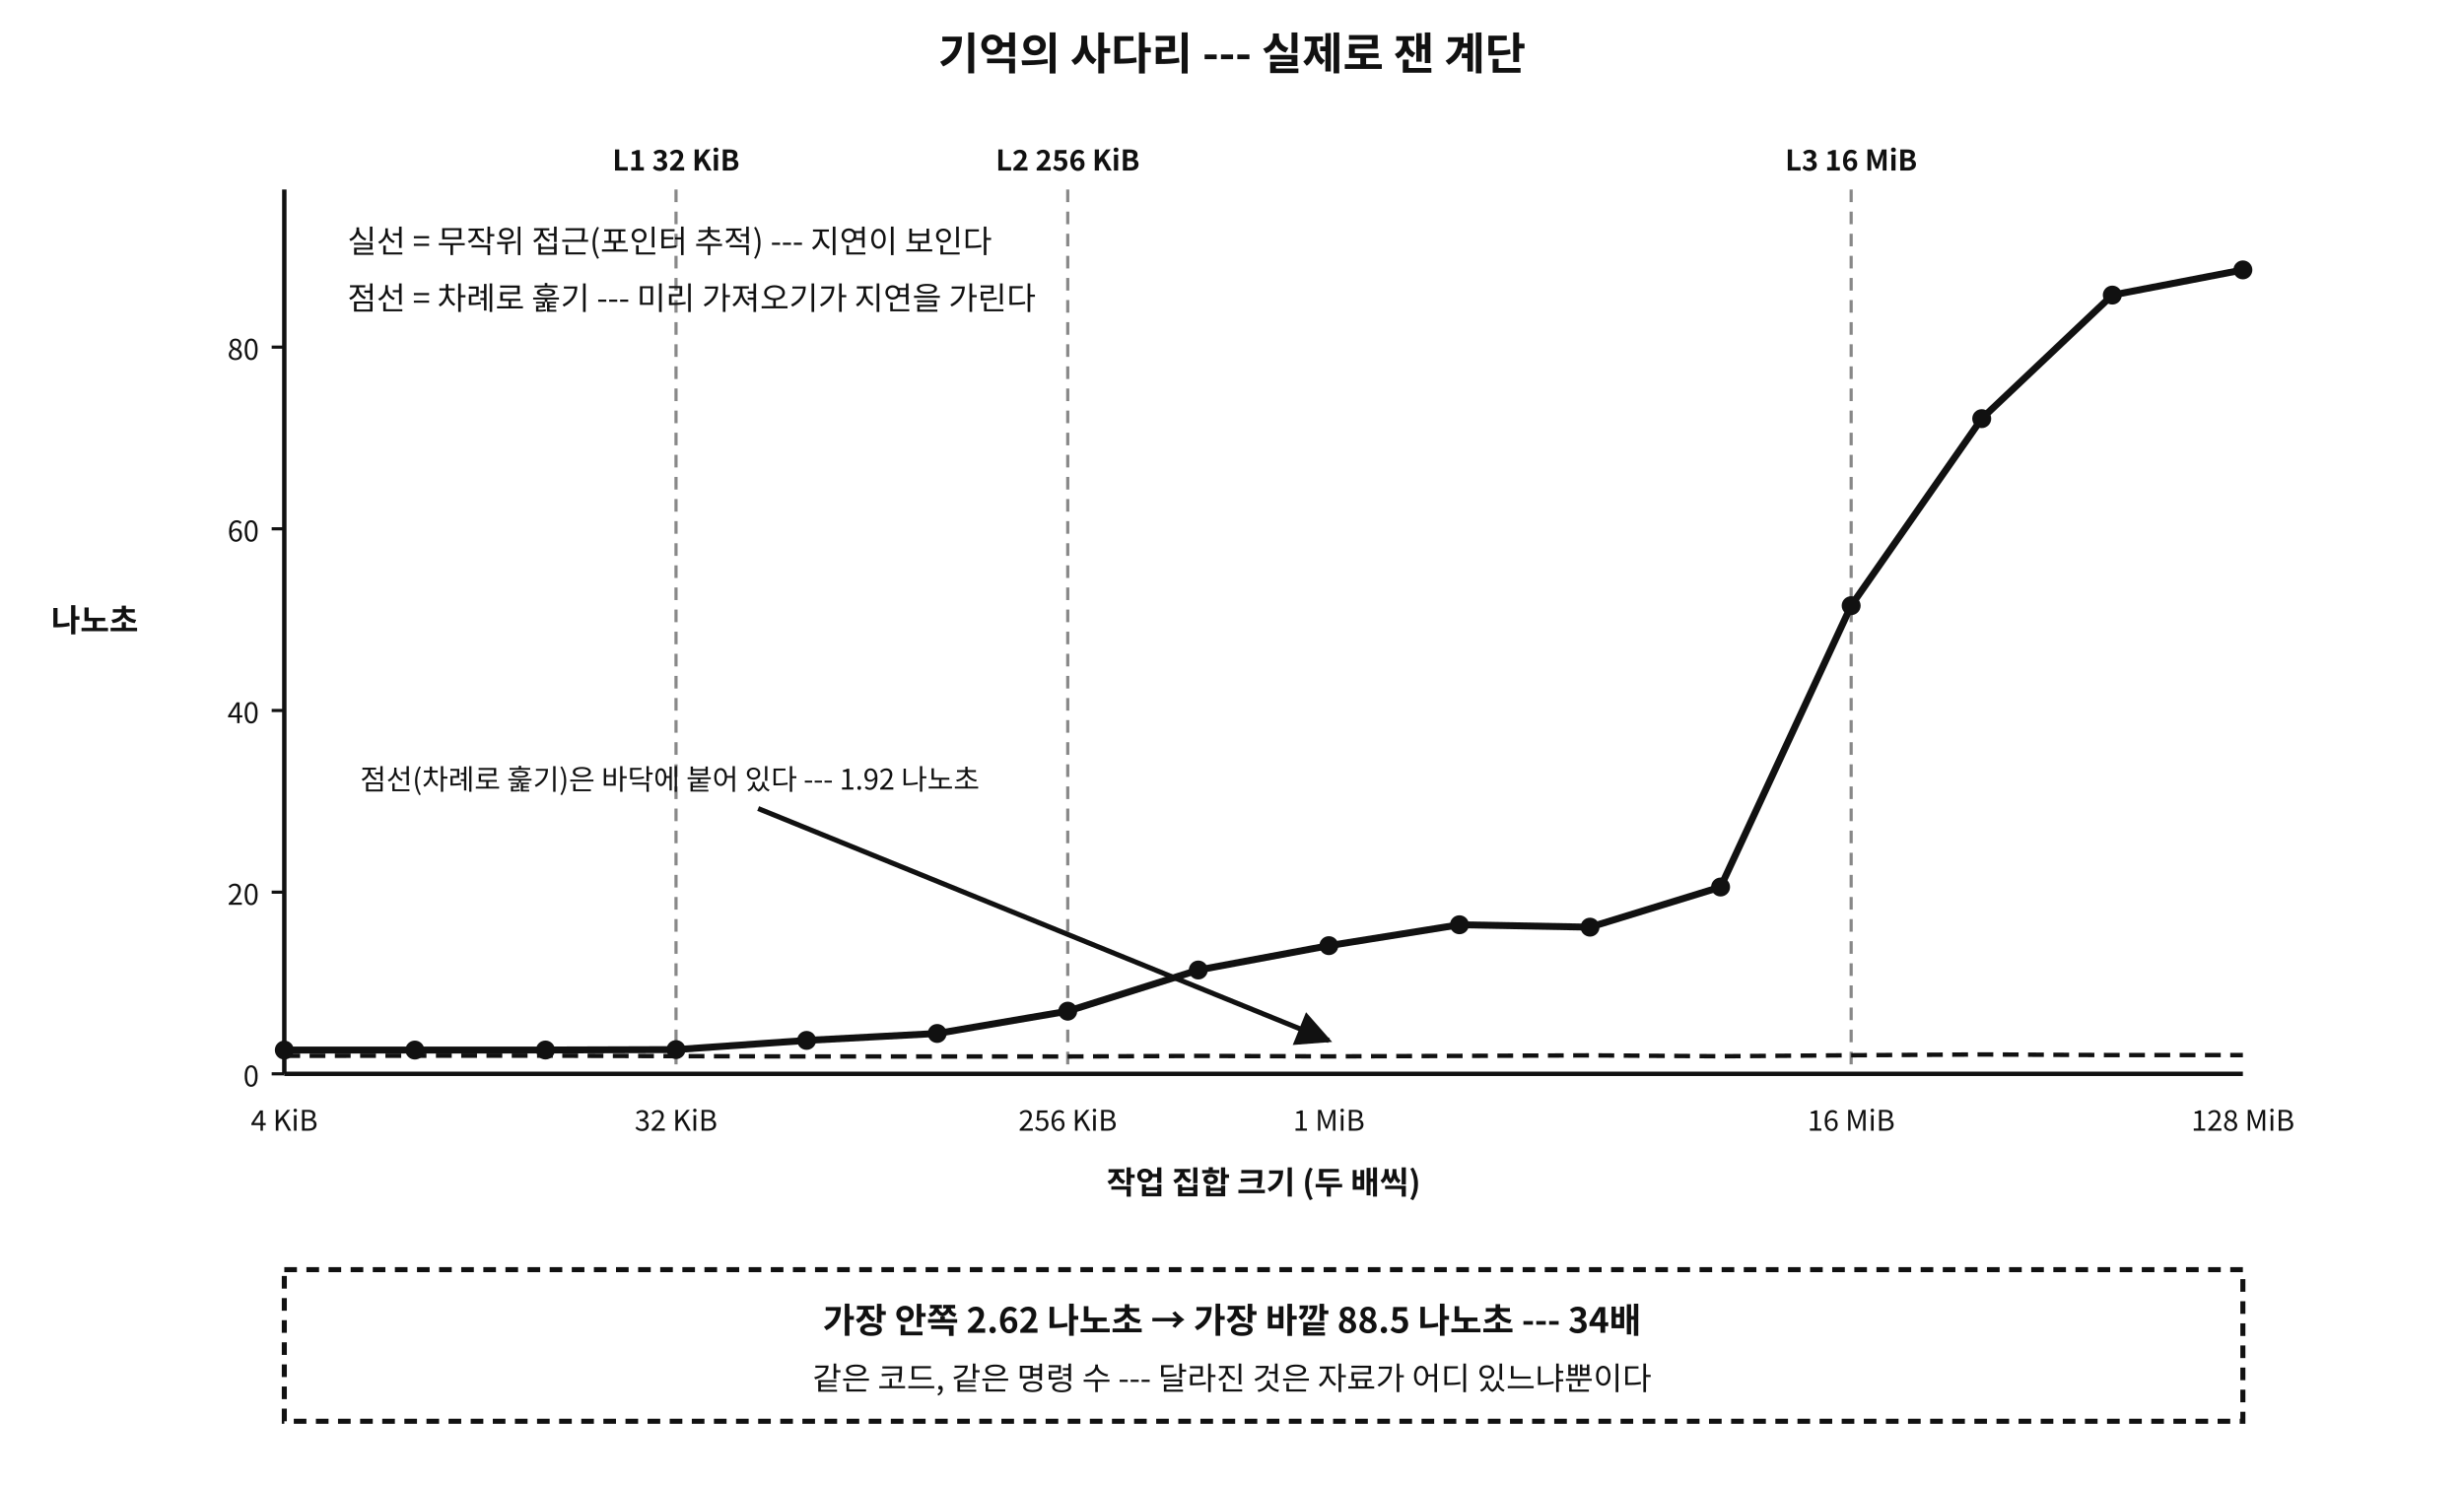
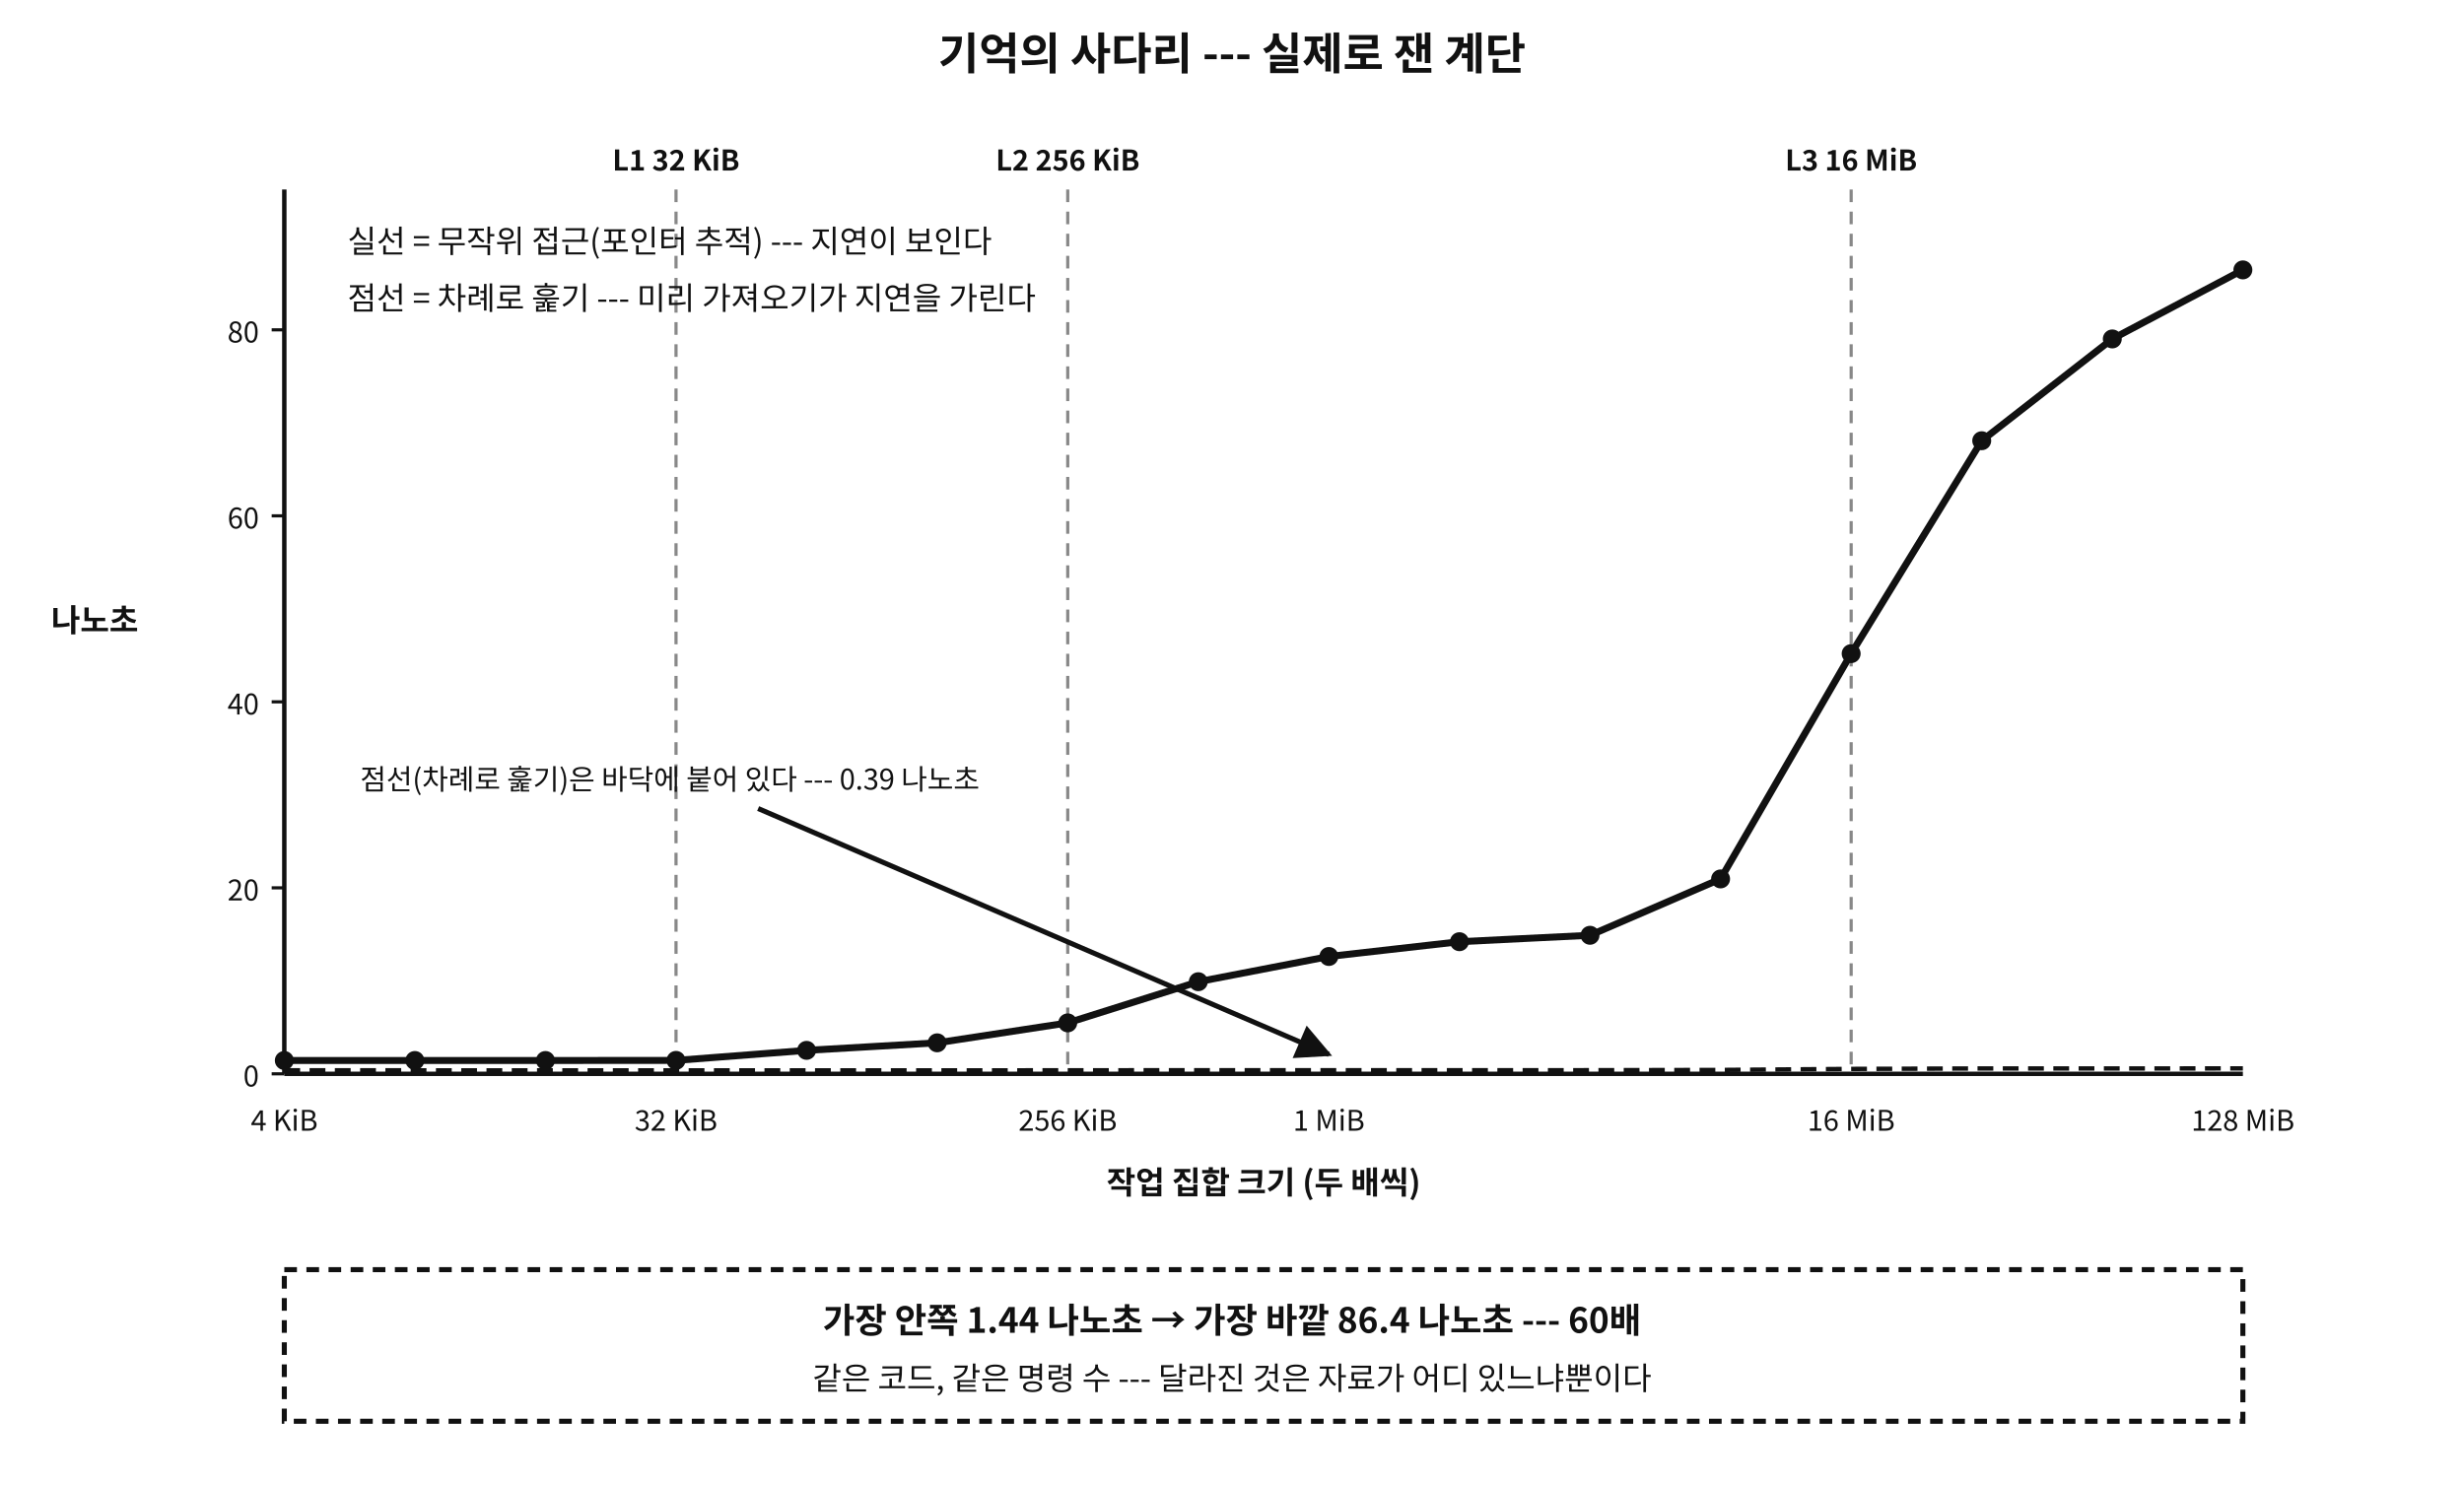
<svg xmlns="http://www.w3.org/2000/svg" viewBox="0 0 780 470" width="780" height="470" font-family="Noto Sans CJK KR, Noto Sans, sans-serif">
  <rect width="780" height="470" fill="none" />
  <defs>
    <marker id="a" viewBox="0 0 10 10" refX="9" refY="5" markerWidth="7" markerHeight="7" orient="auto-start-reverse">
      <path d="M0,0 L10,5 L0,10 z" fill="#111" />
    </marker>
    <pattern id="hatch" width="6" height="6" patternUnits="userSpaceOnUse" patternTransform="rotate(45)">
      <line x1="0" y1="0" x2="0" y2="6" stroke="#111" stroke-width="1" opacity="0.35" />
    </pattern>
  </defs>
  <text x="390.0" y="22" font-size="14" font-weight="bold" text-anchor="middle" fill="#111">기억의 사다리 --- 실제로 잰 계단</text>
  <line x1="90" y1="340" x2="710" y2="340" stroke="#111" stroke-width="1.4" />
  <line x1="90" y1="60" x2="90" y2="340" stroke="#111" stroke-width="1.4" />
  <line x1="86" y1="340.0" x2="90" y2="340.0" stroke="#111" stroke-width="1" />
  <text x="82" y="344.0" font-size="9" font-weight="normal" text-anchor="end" fill="#111">0</text>
-   <line x1="86" y1="282.478" x2="90" y2="282.478" stroke="#111" stroke-width="1" />
-   <text x="82" y="286.478" font-size="9" font-weight="normal" text-anchor="end" fill="#111">20</text>
-   <line x1="86" y1="224.955" x2="90" y2="224.955" stroke="#111" stroke-width="1" />
-   <text x="82" y="228.955" font-size="9" font-weight="normal" text-anchor="end" fill="#111">40</text>
-   <line x1="86" y1="167.433" x2="90" y2="167.433" stroke="#111" stroke-width="1" />
-   <text x="82" y="171.433" font-size="9" font-weight="normal" text-anchor="end" fill="#111">60</text>
-   <line x1="86" y1="109.91" x2="90" y2="109.91" stroke="#111" stroke-width="1" />
-   <text x="82" y="113.91" font-size="9" font-weight="normal" text-anchor="end" fill="#111">80</text>
+   <line x1="86" y1="281.109" x2="90" y2="281.109" stroke="#111" stroke-width="1" />
+   <text x="82" y="285.109" font-size="9" font-weight="normal" text-anchor="end" fill="#111">20</text>
+   <line x1="86" y1="222.218" x2="90" y2="222.218" stroke="#111" stroke-width="1" />
+   <text x="82" y="226.218" font-size="9" font-weight="normal" text-anchor="end" fill="#111">40</text>
+   <line x1="86" y1="163.326" x2="90" y2="163.326" stroke="#111" stroke-width="1" />
+   <text x="82" y="167.326" font-size="9" font-weight="normal" text-anchor="end" fill="#111">60</text>
+   <line x1="86" y1="104.435" x2="90" y2="104.435" stroke="#111" stroke-width="1" />
+   <text x="82" y="108.435" font-size="9" font-weight="normal" text-anchor="end" fill="#111">80</text>
  <text x="30" y="200.0" font-size="10" font-weight="bold" text-anchor="middle" fill="#111">나노초</text>
  <text x="400.0" y="378" font-size="10" font-weight="bold" text-anchor="middle" fill="#111">작업 집합 크기 (두 배씩)</text>
  <line x1="214.0" y1="60" x2="214.0" y2="340" stroke="#888" stroke-width="1" stroke-dasharray="4 3" />
  <text x="214.0" y="54" font-size="9" font-weight="bold" text-anchor="middle" fill="#111">L1 32 KiB</text>
  <line x1="338.0" y1="60" x2="338.0" y2="340" stroke="#888" stroke-width="1" stroke-dasharray="4 3" />
  <text x="338.0" y="54" font-size="9" font-weight="bold" text-anchor="middle" fill="#111">L2 256 KiB</text>
  <line x1="586.0" y1="60" x2="586.0" y2="340" stroke="#888" stroke-width="1" stroke-dasharray="4 3" />
  <text x="586.0" y="54" font-size="9" font-weight="bold" text-anchor="middle" fill="#111">L3 16 MiB</text>
-   <polyline points="90.0,332.473 131.333,332.473 172.667,332.456 214.0,332.324 255.333,329.413 296.667,327.221 338.0,320.158 379.333,307.126 420.667,299.412 462.0,292.8 503.333,293.559 544.667,280.85 586.0,191.768 627.333,132.551 668.667,93.43 710.0,85.455" fill="none" stroke="#111" stroke-width="2.2" />
-   <circle cx="90.0" cy="332.473" r="3" fill="#111" />
-   <circle cx="131.333" cy="332.473" r="3" fill="#111" />
-   <circle cx="172.667" cy="332.456" r="3" fill="#111" />
-   <circle cx="214.0" cy="332.324" r="3" fill="#111" />
-   <circle cx="255.333" cy="329.413" r="3" fill="#111" />
-   <circle cx="296.667" cy="327.221" r="3" fill="#111" />
-   <circle cx="338.0" cy="320.158" r="3" fill="#111" />
-   <circle cx="379.333" cy="307.126" r="3" fill="#111" />
-   <circle cx="420.667" cy="299.412" r="3" fill="#111" />
-   <circle cx="462.0" cy="292.8" r="3" fill="#111" />
-   <circle cx="503.333" cy="293.559" r="3" fill="#111" />
-   <circle cx="544.667" cy="280.85" r="3" fill="#111" />
-   <circle cx="586.0" cy="191.768" r="3" fill="#111" />
-   <circle cx="627.333" cy="132.551" r="3" fill="#111" />
-   <circle cx="668.667" cy="93.43" r="3" fill="#111" />
+   <polyline points="90.0,335.775 131.333,335.775 172.667,335.775 214.0,335.742 255.333,332.565 296.667,330.18 338.0,323.867 379.333,310.831 420.667,302.843 462.0,298.164 503.333,296.132 544.667,278.285 586.0,206.953 627.333,139.543 668.667,107.315 710.0,85.455" fill="none" stroke="#111" stroke-width="2.2" />
+   <circle cx="90.0" cy="335.775" r="3" fill="#111" />
+   <circle cx="131.333" cy="335.775" r="3" fill="#111" />
+   <circle cx="172.667" cy="335.775" r="3" fill="#111" />
+   <circle cx="214.0" cy="335.742" r="3" fill="#111" />
+   <circle cx="255.333" cy="332.565" r="3" fill="#111" />
+   <circle cx="296.667" cy="330.18" r="3" fill="#111" />
+   <circle cx="338.0" cy="323.867" r="3" fill="#111" />
+   <circle cx="379.333" cy="310.831" r="3" fill="#111" />
+   <circle cx="420.667" cy="302.843" r="3" fill="#111" />
+   <circle cx="462.0" cy="298.164" r="3" fill="#111" />
+   <circle cx="503.333" cy="296.132" r="3" fill="#111" />
+   <circle cx="544.667" cy="278.285" r="3" fill="#111" />
+   <circle cx="586.0" cy="206.953" r="3" fill="#111" />
+   <circle cx="627.333" cy="139.543" r="3" fill="#111" />
+   <circle cx="668.667" cy="107.315" r="3" fill="#111" />
  <circle cx="710.0" cy="85.455" r="3" fill="#111" />
-   <polyline points="90.0,334.291 131.333,334.256 172.667,334.239 214.0,334.4 255.333,334.501 296.667,334.504 338.0,334.509 379.333,334.323 420.667,334.472 462.0,334.323 503.333,334.15 544.667,334.435 586.0,334.118 627.333,333.865 668.667,334.061 710.0,334.067" fill="none" stroke="#111" stroke-width="1.4" stroke-dasharray="5 3" />
-   <text x="114" y="250.0" font-size="9" font-weight="normal" text-anchor="start" fill="#111">점선(차례로 훑기)은 바닥에 붙어 있다 --- 1.92 나노초</text>
-   <line x1="240" y1="256.0" x2="420.667" y2="329.472" stroke="#111" stroke-width="1.6" marker-end="url(#a)" />
+   <polyline points="90.0,338.881 131.333,338.899 172.667,338.911 214.0,338.902 255.333,338.911 296.667,338.905 338.0,338.893 379.333,338.858 420.667,338.86 462.0,338.86 503.333,338.855 544.667,338.769 586.0,338.445 627.333,338.298 668.667,338.307 710.0,338.283" fill="none" stroke="#111" stroke-width="1.4" stroke-dasharray="5 3" />
+   <text x="114" y="250.0" font-size="9" font-weight="normal" text-anchor="start" fill="#111">점선(차례로 훑기)은 바닥에 붙어 있다 --- 0.39 나노초</text>
+   <line x1="240" y1="256.0" x2="420.667" y2="333.86" stroke="#111" stroke-width="1.6" marker-end="url(#a)" />
  <text x="90.0" y="358" font-size="9" font-weight="normal" text-anchor="middle" fill="#111">4 KiB</text>
  <text x="214.0" y="358" font-size="9" font-weight="normal" text-anchor="middle" fill="#111">32 KiB</text>
  <text x="338.0" y="358" font-size="9" font-weight="normal" text-anchor="middle" fill="#111">256 KiB</text>
  <text x="420.667" y="358" font-size="9" font-weight="normal" text-anchor="middle" fill="#111">1 MiB</text>
  <text x="586.0" y="358" font-size="9" font-weight="normal" text-anchor="middle" fill="#111">16 MiB</text>
  <text x="710.0" y="358" font-size="9" font-weight="normal" text-anchor="middle" fill="#111">128 MiB</text>
  <text x="110" y="80" font-size="10" font-weight="normal" text-anchor="start" fill="#111">실선 = 무작위 접근(포인터 추적) --- 지연이 보인다</text>
  <text x="110" y="98" font-size="10" font-weight="normal" text-anchor="start" fill="#111">점선 = 차례로 훑기 --- 미리 가져오기가 지연을 가린다</text>
  <rect x="90" y="402" width="620" height="48" fill="none" stroke="#111" stroke-width="1.6" stroke-dasharray="4 3" />
-   <text x="390.0" y="422" font-size="11" font-weight="bold" text-anchor="middle" fill="#111">가장 안쪽 2.62 나노초 → 가장 바깥 88.5 나노초 --- 34배</text>
+   <text x="390.0" y="422" font-size="11" font-weight="bold" text-anchor="middle" fill="#111">가장 안쪽 1.44 나노초 → 가장 바깥 86.4 나노초 --- 60배</text>
  <text x="390.0" y="440" font-size="10" font-weight="normal" text-anchor="middle" fill="#111">같은 코드, 같은 명령 수 --- 달라진 것은 자료가 어디 있느냐뿐이다</text>
</svg>
